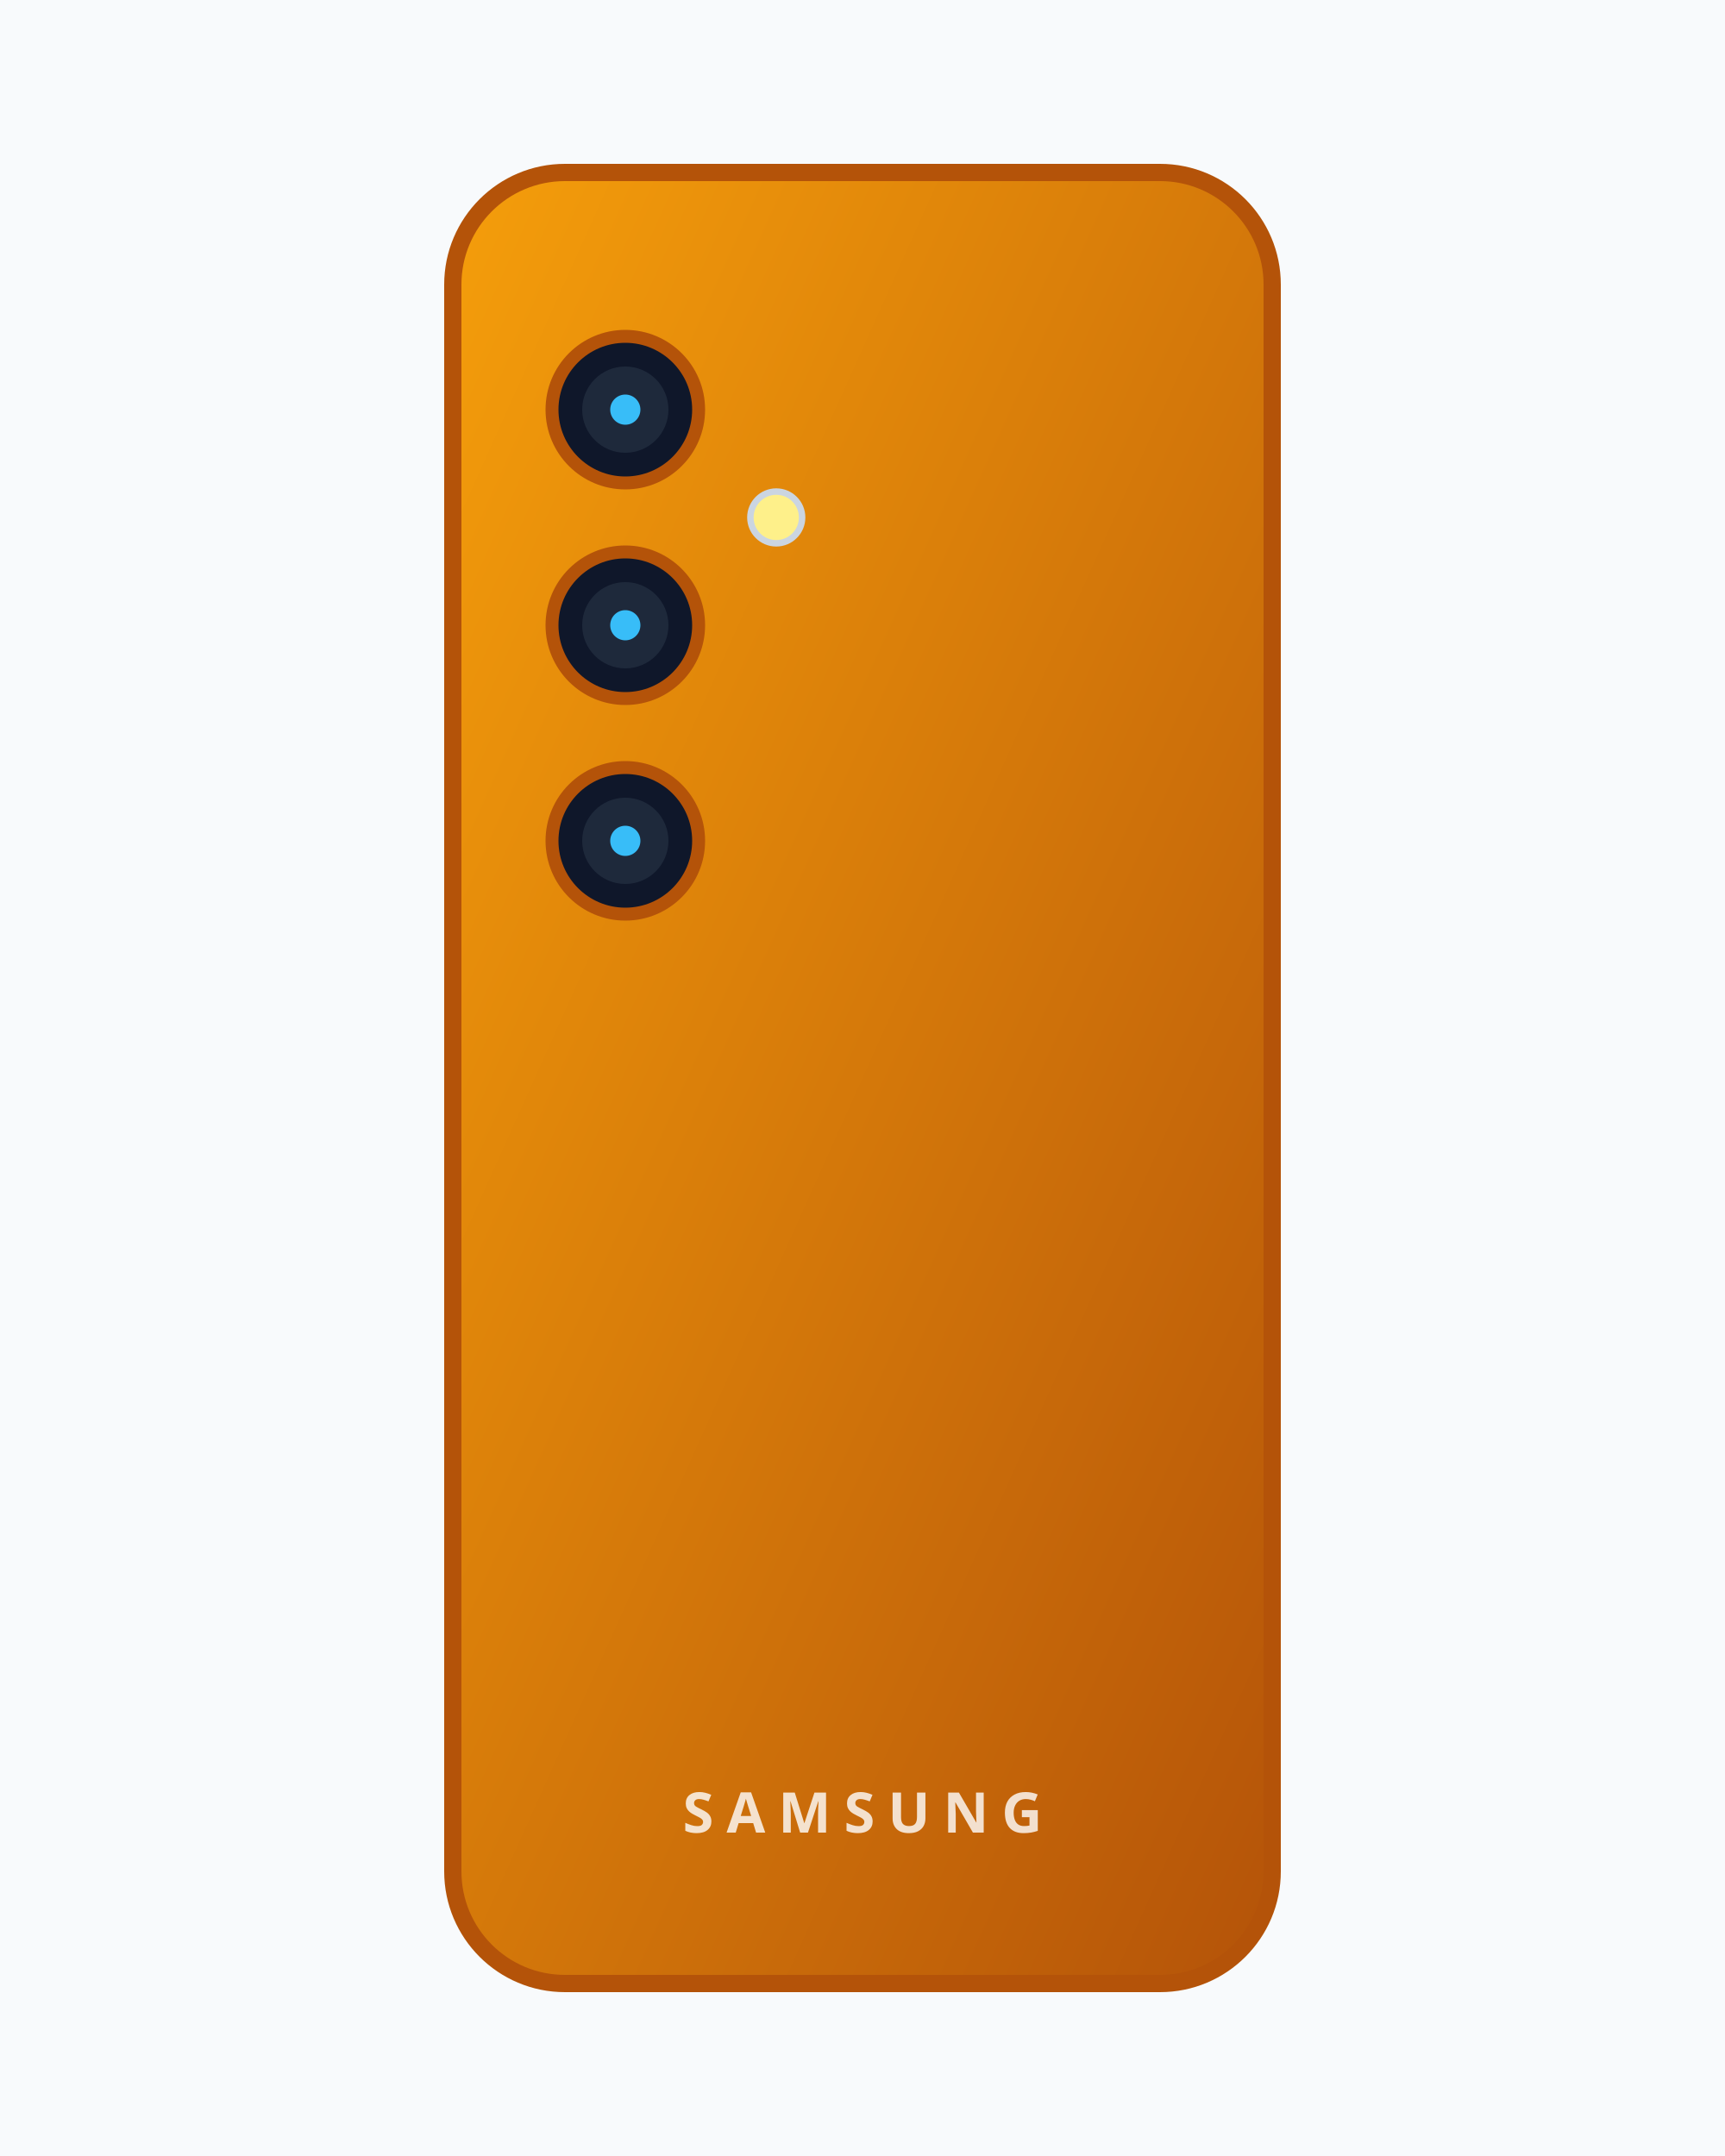
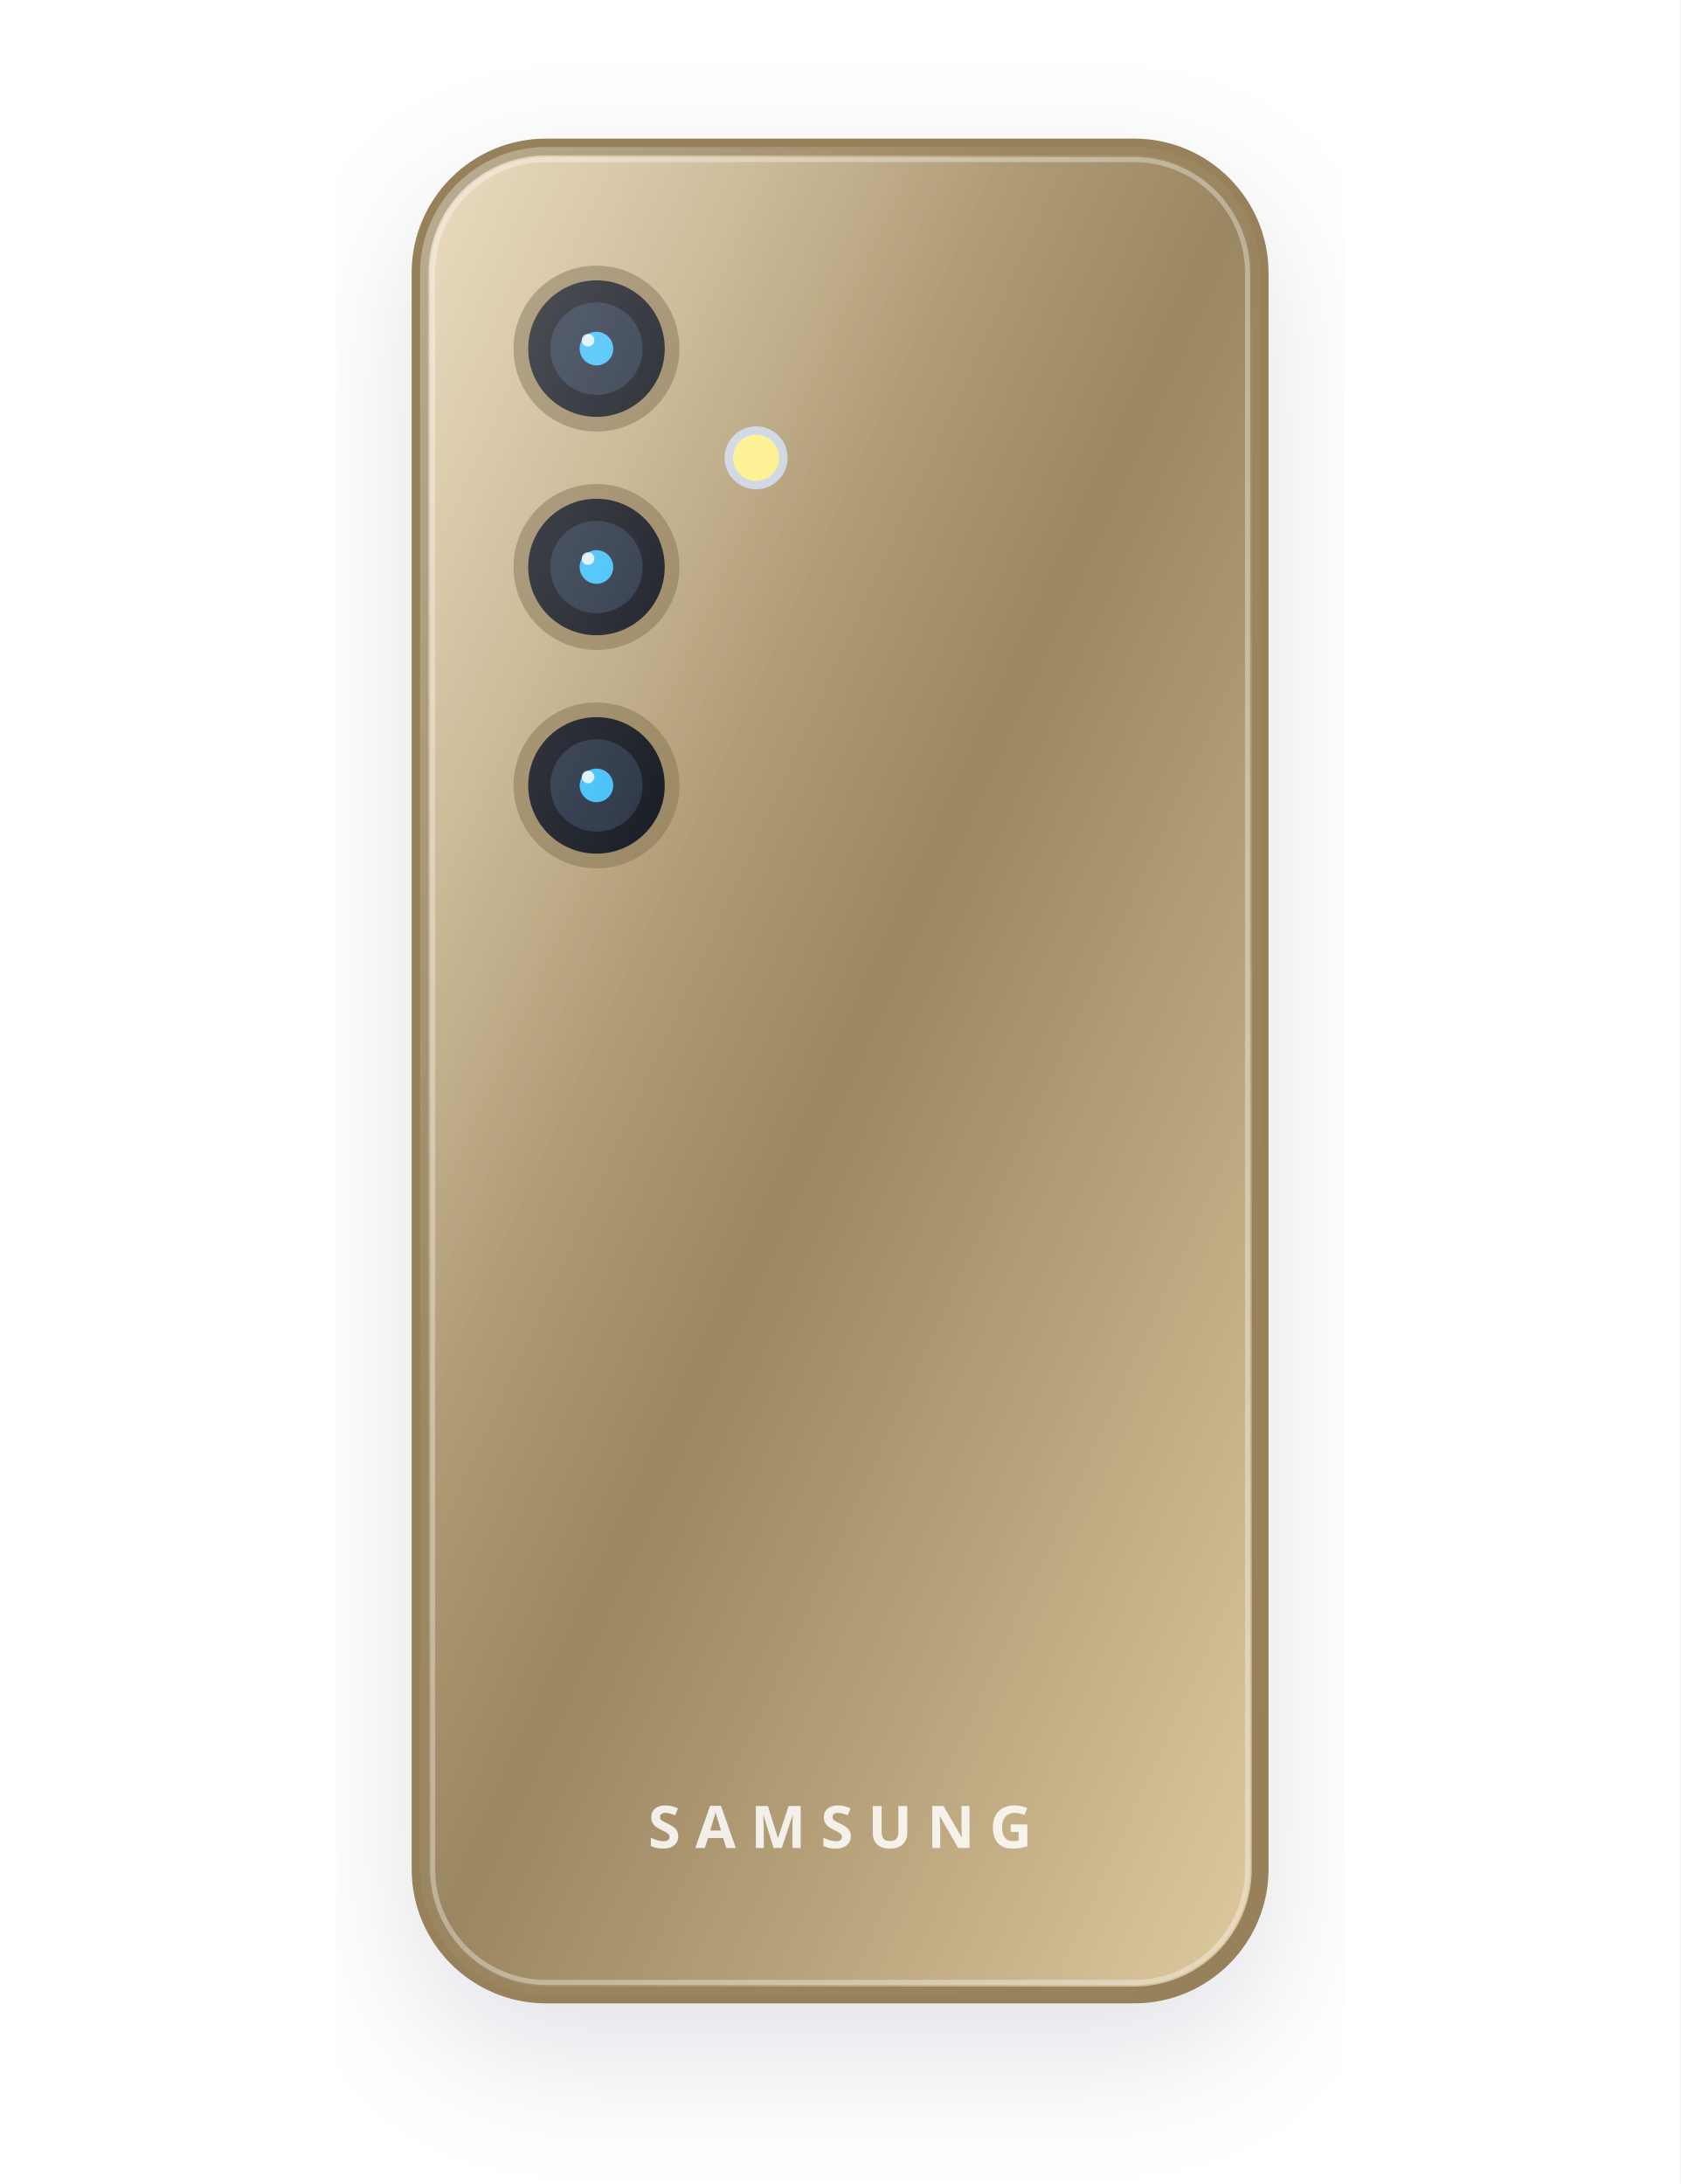
- <svg xmlns="http://www.w3.org/2000/svg" viewBox="0 0 400 500" width="100%" height="100%">
+ <svg xmlns="http://www.w3.org/2000/svg" viewBox="0 0 400 520" width="100%" height="100%">
  <defs>
-     <linearGradient id="bodyGrad" x1="0%" y1="0%" x2="100%" y2="100%">
-       <stop offset="0%" stop-color="#f59e0b" />
-       <stop offset="100%" stop-color="#b45309" />
+     <linearGradient id="bodyGrad_s24" x1="0%" y1="0%" x2="100%" y2="100%">
+       <stop offset="0%" stop-color="#e0caa0" />
+       <stop offset="50%" stop-color="#96815a" />
+       <stop offset="100%" stop-color="#e0caa0" />
    </linearGradient>
+     <linearGradient id="glassSheen_s24" x1="0%" y1="0%" x2="100%" y2="100%">
+       <stop offset="0%" stop-color="#ffffff" stop-opacity="0.35" />
+       <stop offset="35%" stop-color="#ffffff" stop-opacity="0.05" />
+       <stop offset="100%" stop-color="#ffffff" stop-opacity="0" />
+     </linearGradient>
+     <filter id="dropShadow_s24" x="-10%" y="-10%" width="120%" height="120%">
+       <feDropShadow dx="0" dy="12" stdDeviation="16" flood-color="#0f172a" flood-opacity="0.12" />
+     </filter>
  </defs>
-   <rect width="100%" height="100%" fill="#f8fafc" />
-   <rect x="110" y="45" width="180" height="410" rx="28" fill="#000000" opacity="0.08" />
-   <rect x="105" y="40" width="190" height="420" rx="26" fill="url(#bodyGrad)" stroke="#b45309" stroke-width="4" />
-   <circle cx="145" cy="95" r="17" fill="#0f172a" stroke="#b45309" stroke-width="3" />
-   <circle cx="145" cy="95" r="10" fill="#1e293b" />
-   <circle cx="145" cy="95" r="3.5" fill="#38bdf8" />
-   <circle cx="145" cy="145" r="17" fill="#0f172a" stroke="#b45309" stroke-width="3" />
-   <circle cx="145" cy="145" r="10" fill="#1e293b" />
-   <circle cx="145" cy="145" r="3.5" fill="#38bdf8" />
-   <circle cx="145" cy="195" r="17" fill="#0f172a" stroke="#b45309" stroke-width="3" />
-   <circle cx="145" cy="195" r="10" fill="#1e293b" />
-   <circle cx="145" cy="195" r="3.5" fill="#38bdf8" />
-   <circle cx="180" cy="120" r="6" fill="#fef08a" stroke="#cbd5e1" stroke-width="1.5" />
-   <text x="200" y="425" font-family="sans-serif" font-size="13" font-weight="900" fill="#ffffff" opacity="0.8" text-anchor="middle" letter-spacing="3">SAMSUNG</text>
+   <rect width="100%" height="100%" fill="#ffffff" />
+   <rect x="100" y="35" width="200" height="440" rx="30" fill="url(#bodyGrad_s24)" stroke="#96815a" stroke-width="4" filter="url(#dropShadow_s24)" />
+   <rect x="103" y="38" width="194" height="434" rx="27" fill="none" stroke="#ffffff" stroke-width="1.2" opacity="0.35" />
+   <g transform="translate(118, 55)">
+     <circle cx="24" cy="28" r="18" fill="#090d16" stroke="#96815a" stroke-width="3.5" />
+     <circle cx="24" cy="28" r="11" fill="#1e293b" />
+     <circle cx="24" cy="28" r="4" fill="#38bdf8" />
+     <circle cx="22" cy="26" r="1.5" fill="#ffffff" opacity="0.8" />
+     <circle cx="24" cy="80" r="18" fill="#090d16" stroke="#96815a" stroke-width="3.5" />
+     <circle cx="24" cy="80" r="11" fill="#1e293b" />
+     <circle cx="24" cy="80" r="4" fill="#38bdf8" />
+     <circle cx="22" cy="78" r="1.5" fill="#ffffff" opacity="0.8" />
+     <circle cx="24" cy="132" r="18" fill="#090d16" stroke="#96815a" stroke-width="3.5" />
+     <circle cx="24" cy="132" r="11" fill="#1e293b" />
+     <circle cx="24" cy="132" r="4" fill="#38bdf8" />
+     <circle cx="22" cy="130" r="1.5" fill="#ffffff" opacity="0.8" />
+     <circle cx="62" cy="54" r="6.5" fill="#fef08a" stroke="#cbd5e1" stroke-width="2" />
+   </g>
+   <text x="200" y="440" font-family="sans-serif" font-size="14" font-weight="900" fill="#ffffff" opacity="0.85" text-anchor="middle" letter-spacing="3.5">SAMSUNG</text>
+   <rect x="100" y="35" width="200" height="440" rx="30" fill="url(#glassSheen_s24)" pointer-events="none" />
</svg>
